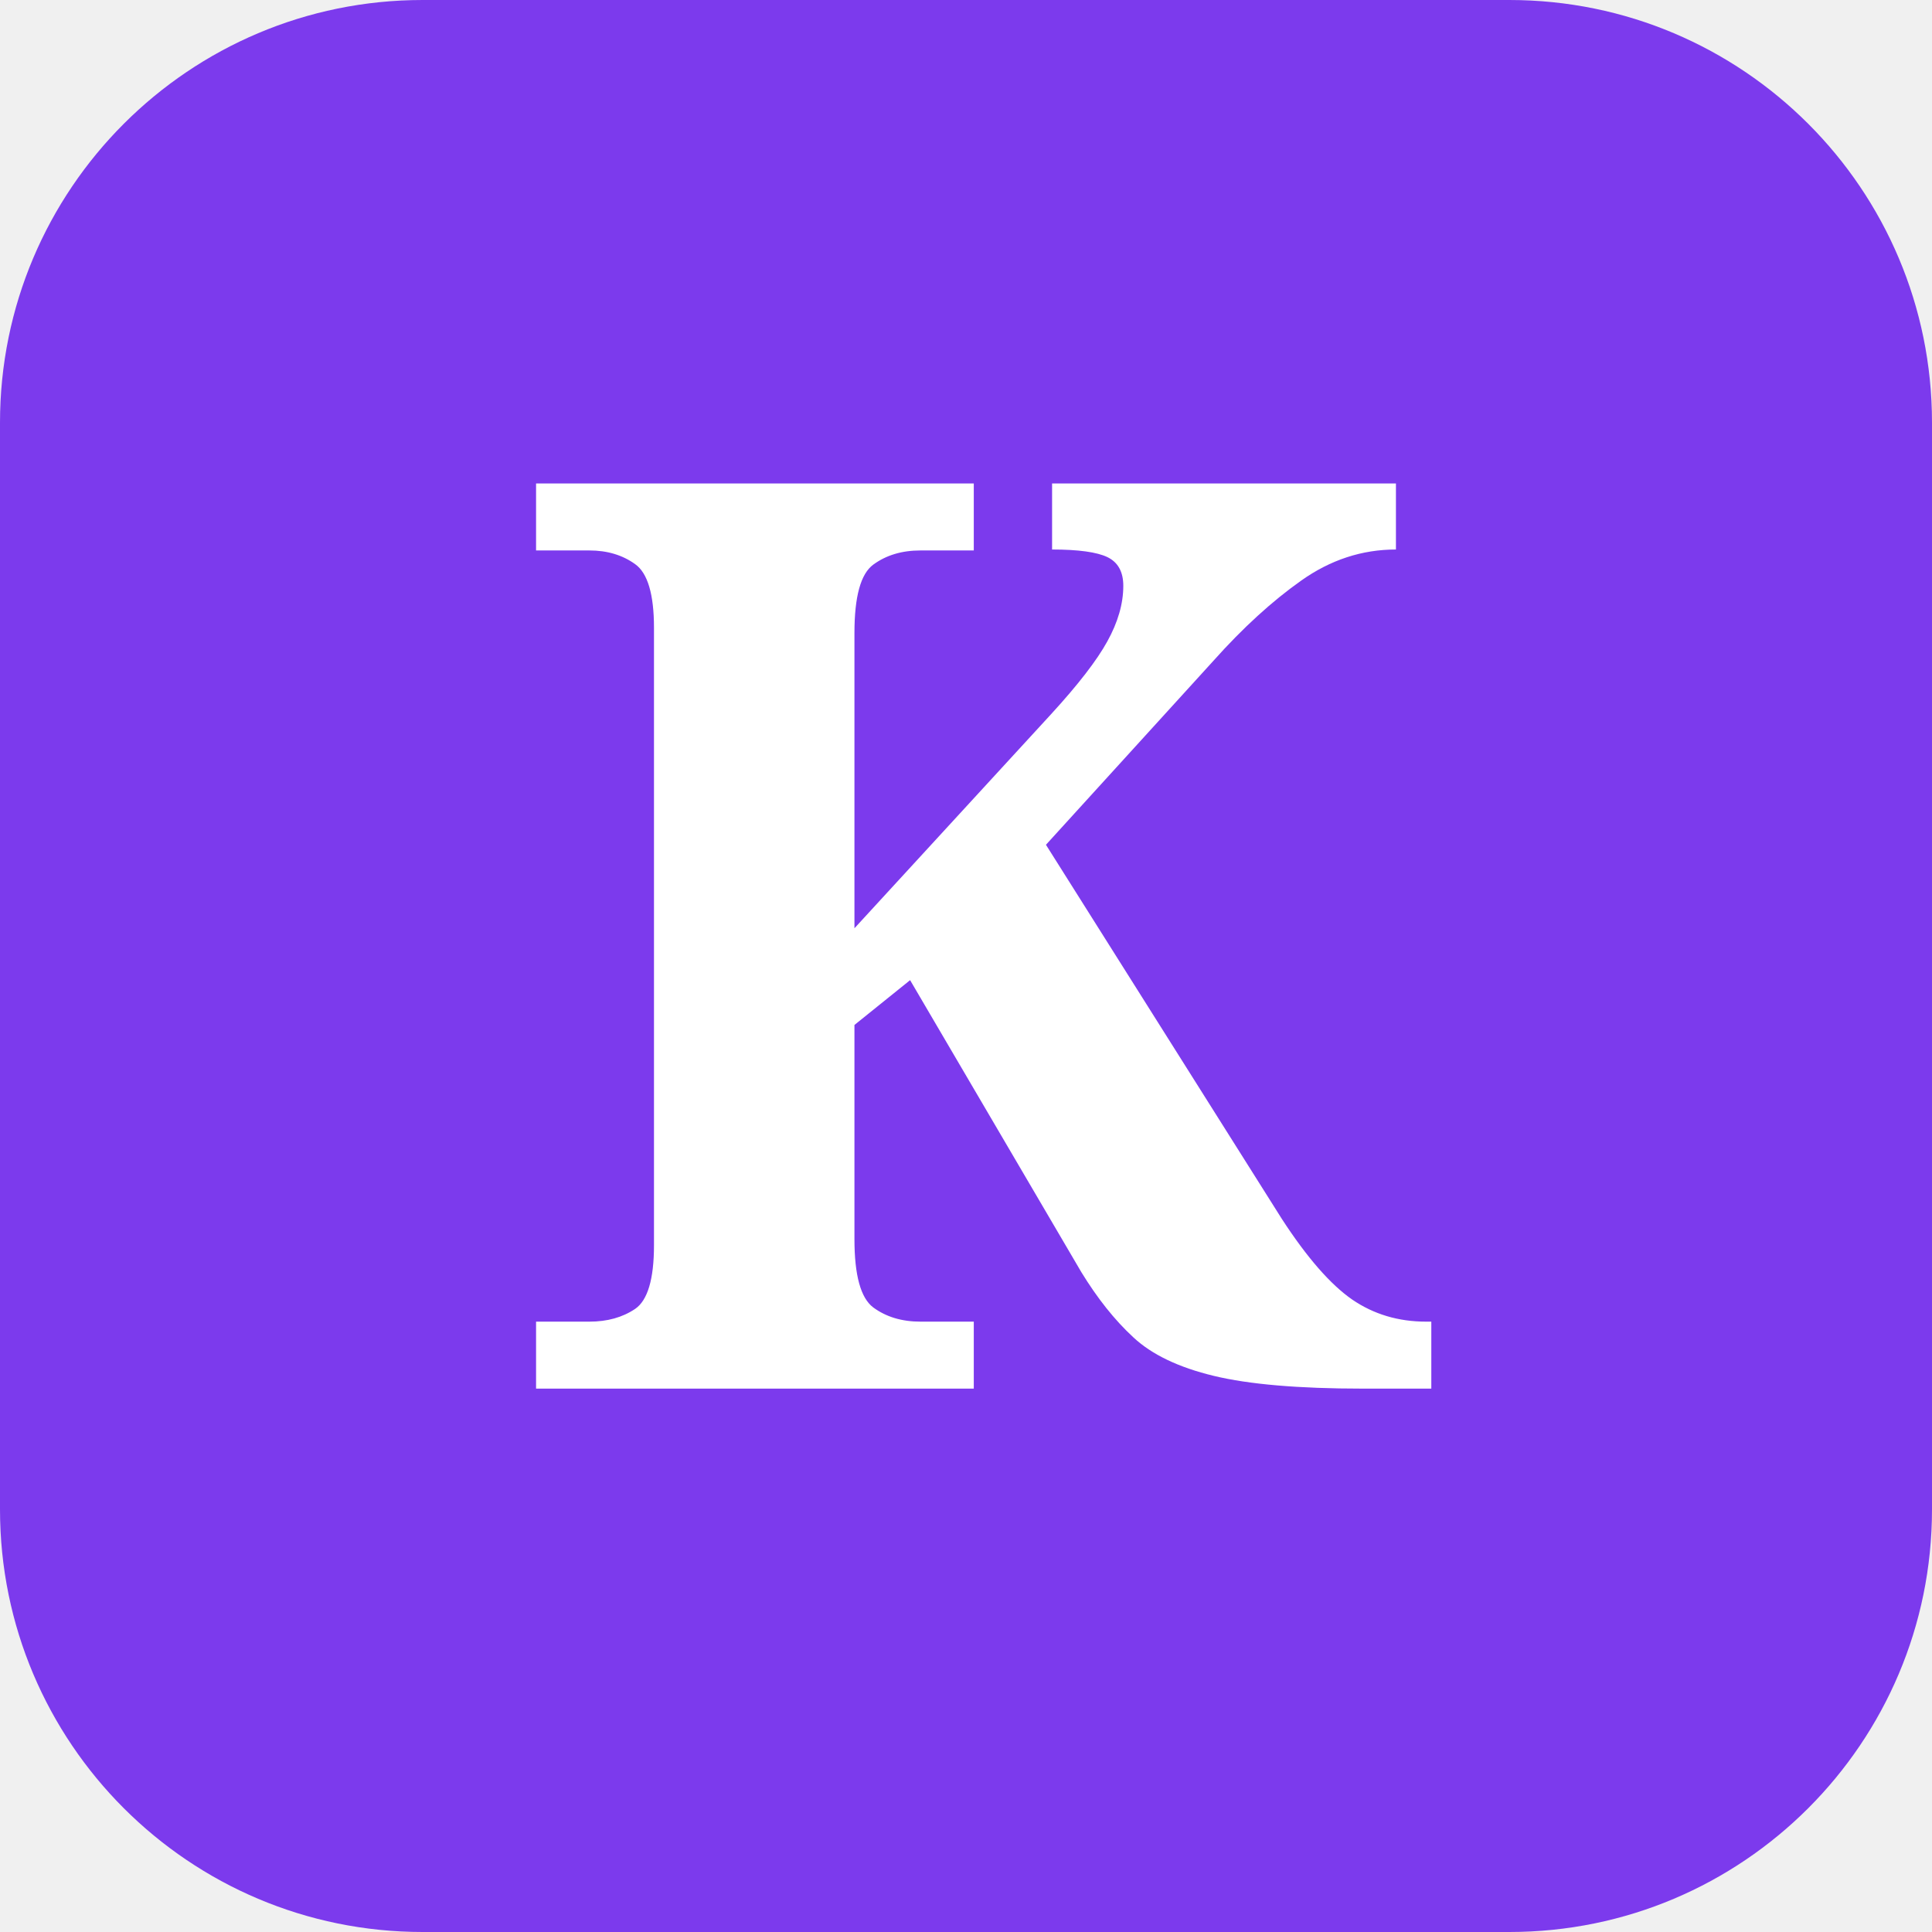
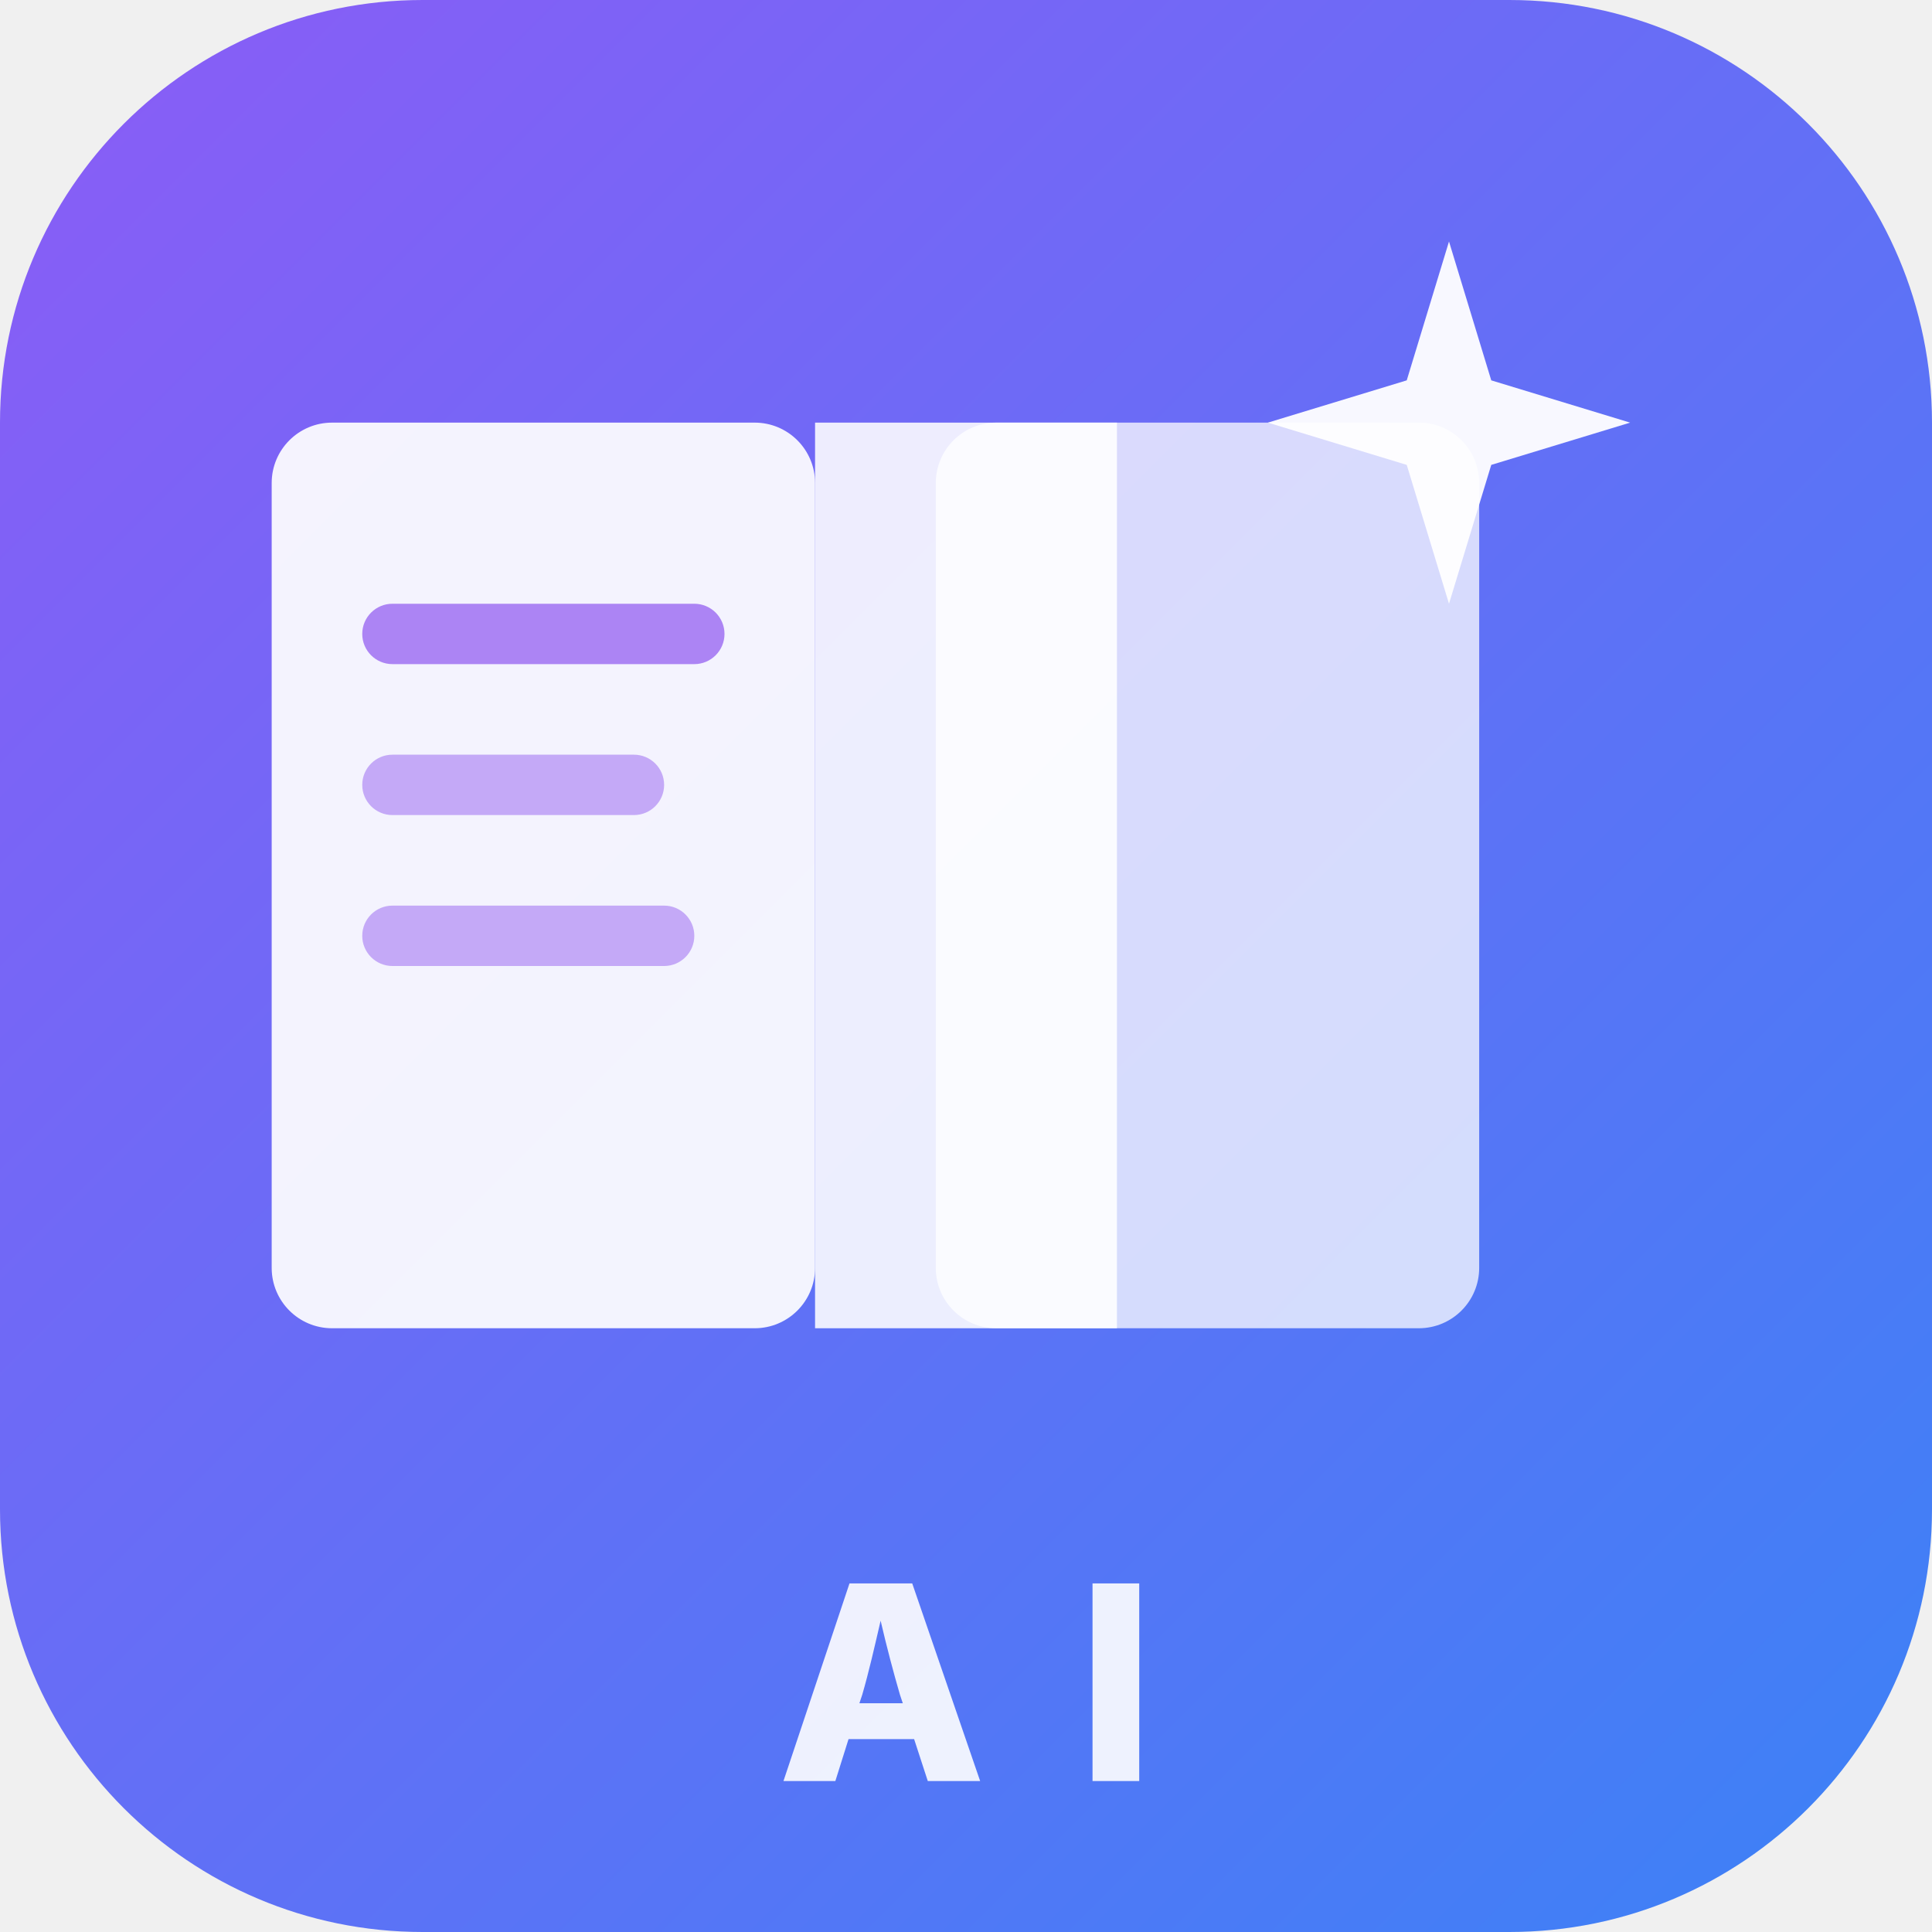
- <svg xmlns="http://www.w3.org/2000/svg" viewBox="0 0 64 64">
-   <rect width="64" height="64" rx="14" fill="#7c3aed" />
-   <text x="32" y="46" font-family="Georgia, serif" font-size="42" font-weight="bold" fill="white" text-anchor="middle">K</text>
+ <svg xmlns="http://www.w3.org/2000/svg" viewBox="0 0 64 64" fill="none">
+   <defs>
+     <linearGradient id="b" x1="0" y1="0" x2="64" y2="64" gradientUnits="userSpaceOnUse">
+       <stop stop-color="#8B5CF6" />
+       <stop offset="1" stop-color="#3B82F6" />
+     </linearGradient>
+   </defs>
+   <rect width="64" height="64" rx="14" fill="url(#b)" />
+   <rect x="9" y="14" width="18" height="30" rx="2" fill="white" opacity="0.92" />
+   <rect x="31" y="14" width="18" height="30" rx="2" fill="white" opacity="0.75" />
+   <rect x="27" y="14" width="10" height="30" fill="white" opacity="0.88" />
+   <rect x="12" y="20" width="12" height="2" rx="1" fill="#7C3AED" opacity="0.6" />
+   <rect x="12" y="25" width="10" height="2" rx="1" fill="#7C3AED" opacity="0.4" />
+   <rect x="12" y="30" width="11" height="2" rx="1" fill="#7C3AED" opacity="0.4" />
+   <path d="M48 8 L49.4 12.6 L54 14 L49.4 15.4 L48 20 L46.6 15.4 L42 14 L46.6 12.6 Z" fill="white" opacity="0.95" />
+   <text x="32" y="59" font-family="-apple-system, sans-serif" font-size="9" font-weight="800" letter-spacing="3" fill="white" text-anchor="middle" opacity="0.9">AI</text>
</svg>
